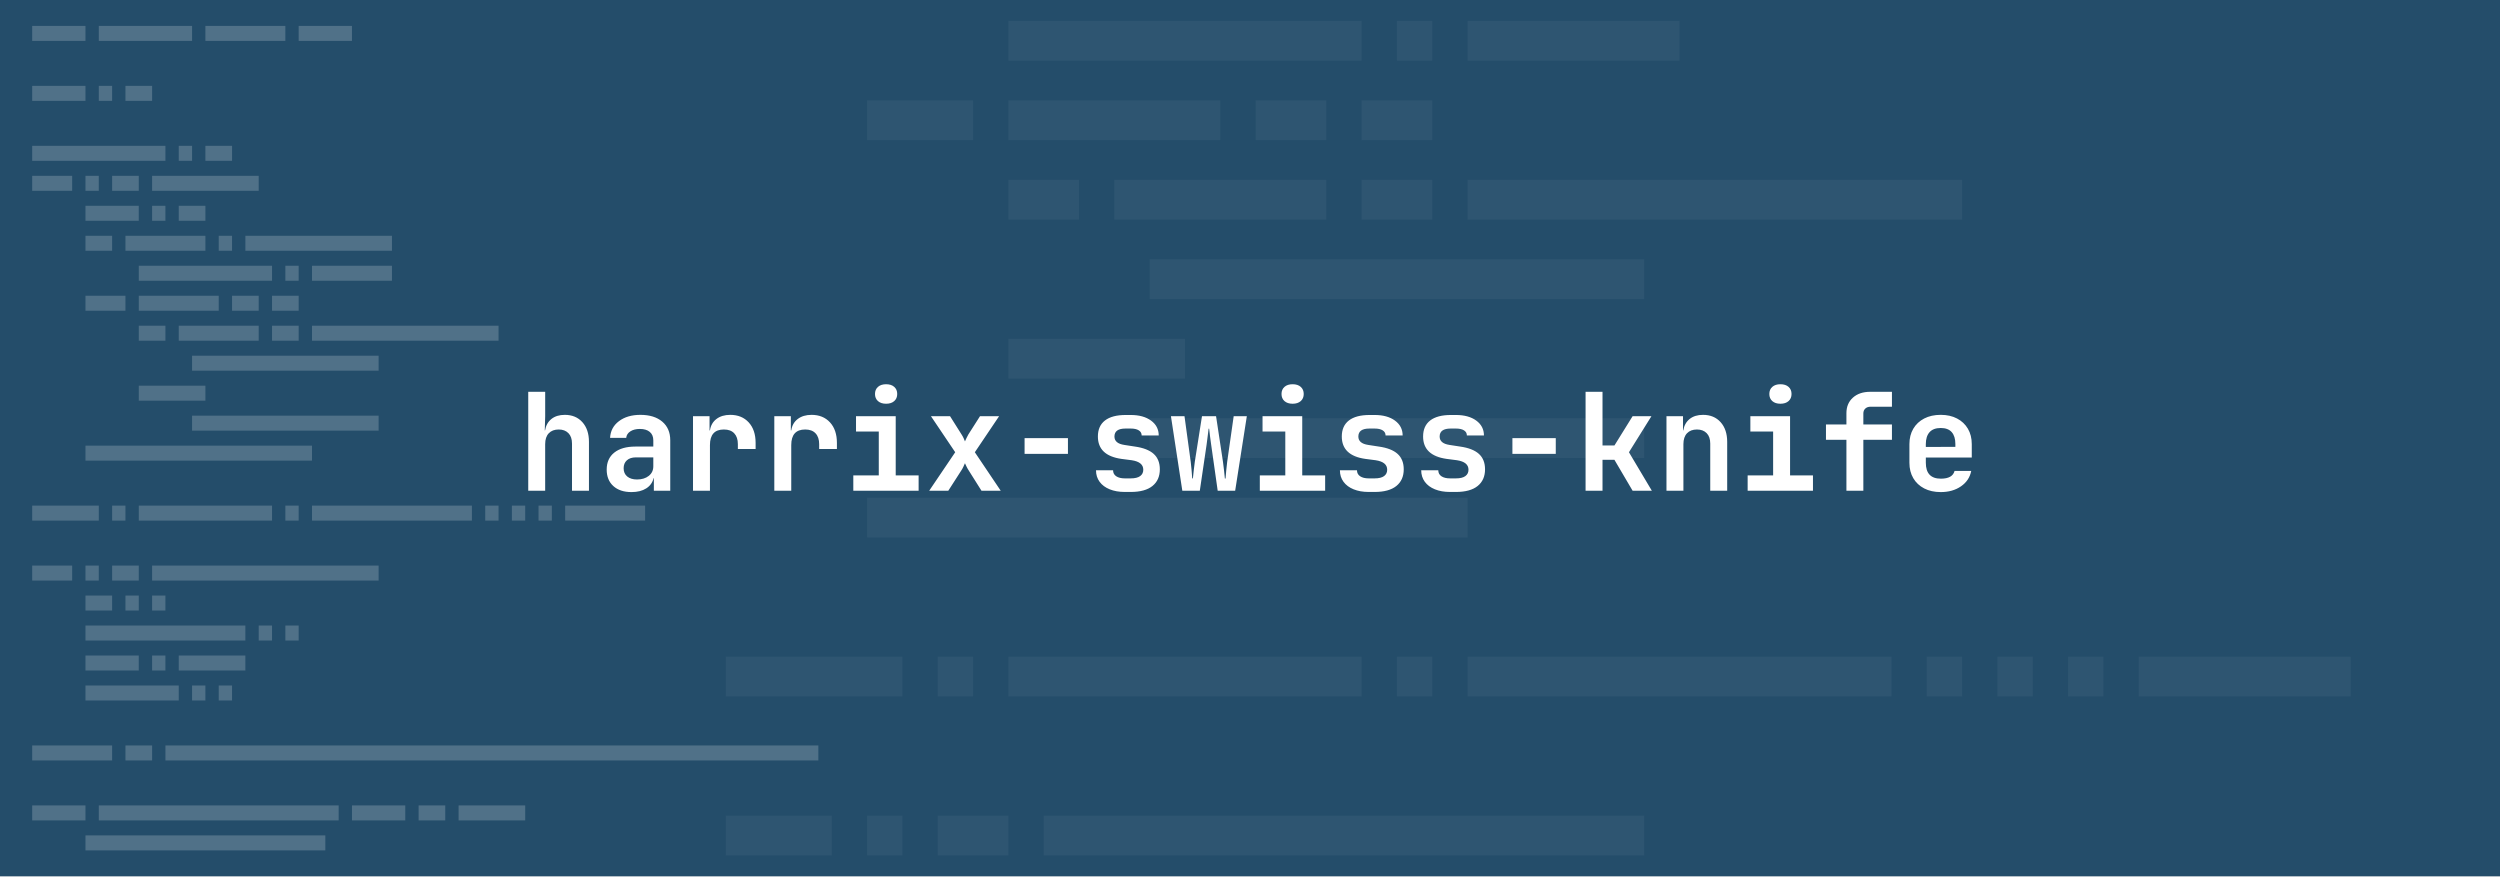
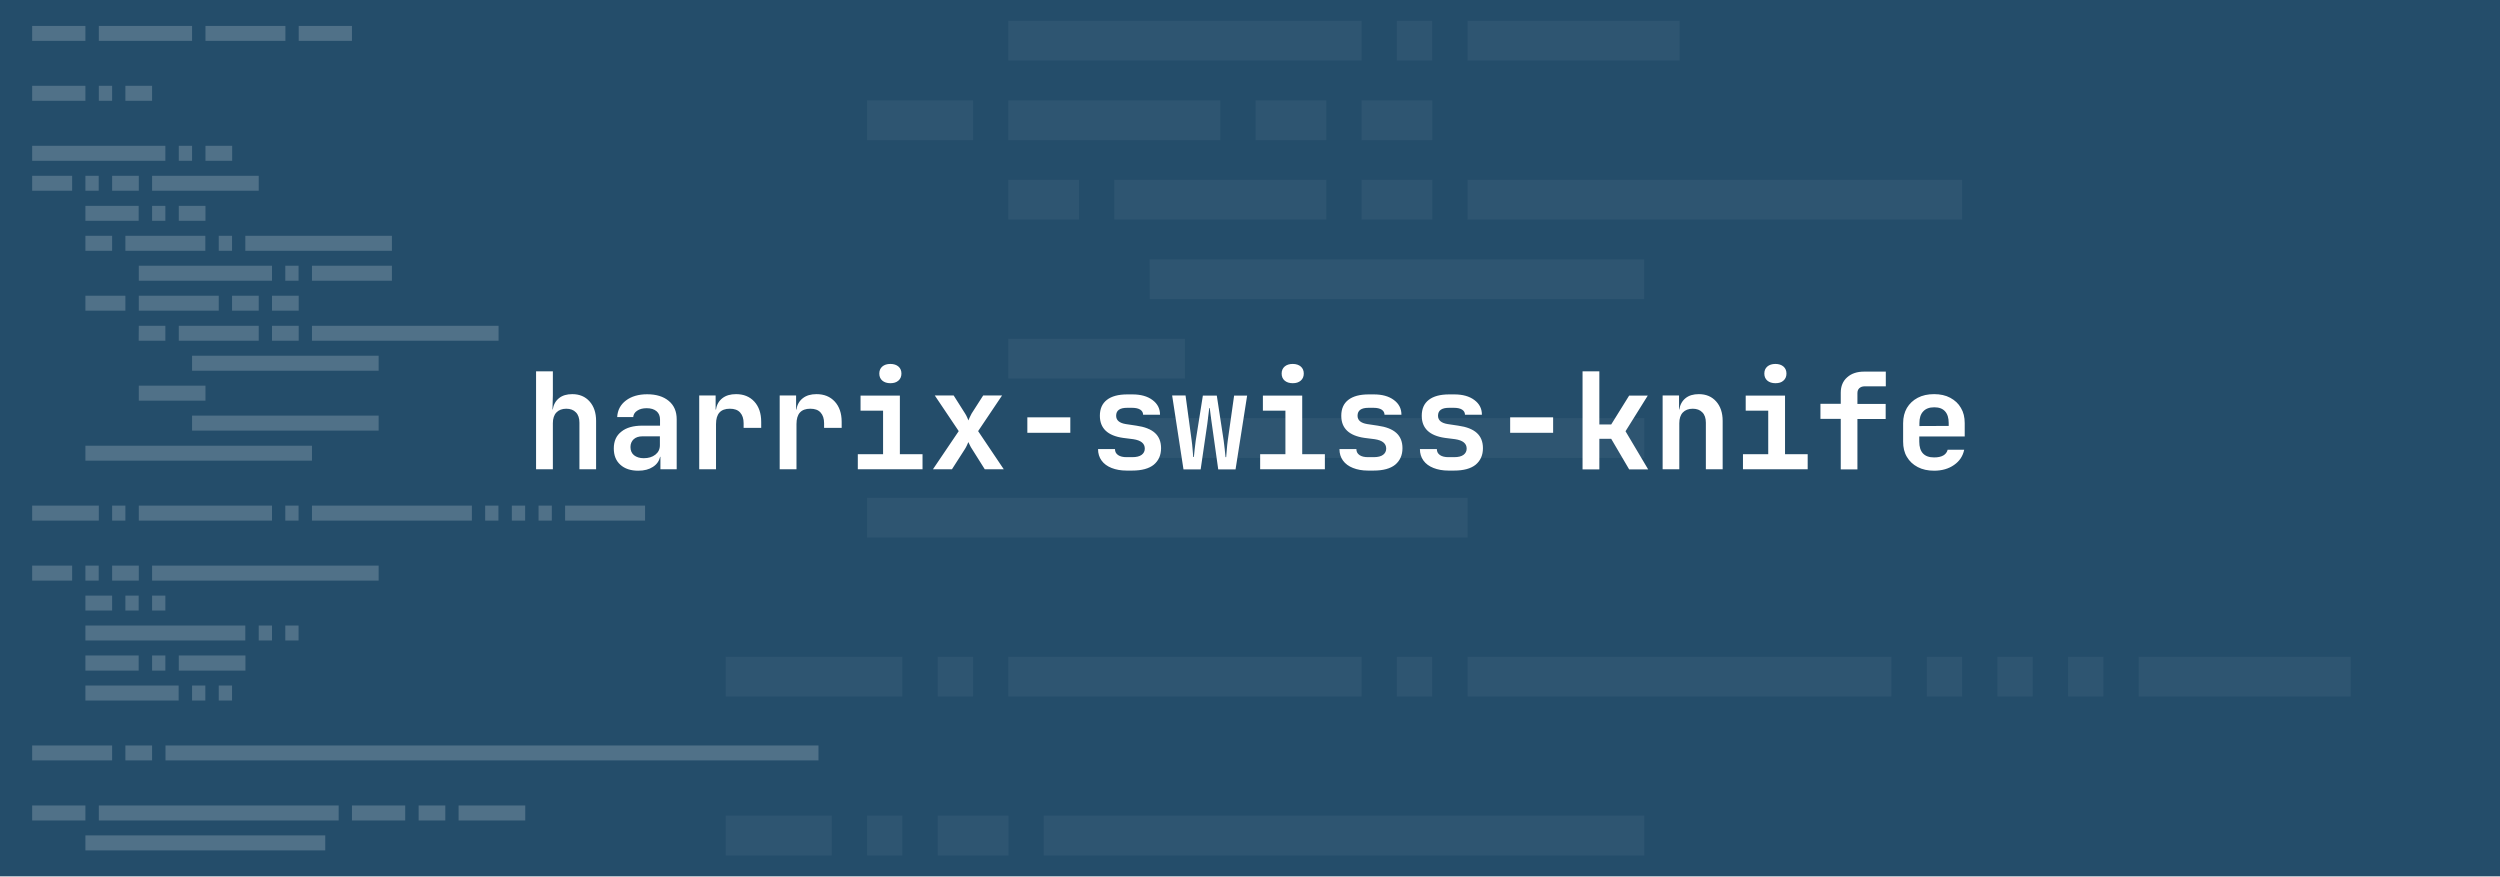
<svg xmlns="http://www.w3.org/2000/svg" xml:space="preserve" viewBox="0 0 1920 673">
  <path d="M0 0h1920v673H0z" style="fill:#244d6a" />
-   <path d="M24.71 19.9h40.93v11.51H24.71zm51.17 0h71.64v11.51H75.88zm81.87 0h61.4v11.51h-61.4zm71.63 0h40.93v11.51h-40.93zM24.71 65.95h40.93v11.51H24.71zm51.17 0h10.23v11.51H75.88zm20.47 0h20.47v11.51H96.35zM24.71 112h102.34v11.51H24.71zm112.57 0h10.23v11.51h-10.23zm20.47 0h20.47v11.51h-20.47zM24.71 135.03h30.7v11.51h-30.7zm40.93 0h10.23v11.51H65.64zm20.47 0h20.47v11.51H86.11zm30.7 0h81.87v11.51h-81.87zm-51.17 23.02h40.93v11.51H65.64zm51.17 0h10.23v11.51h-10.23zm20.47 0h20.47v11.51h-20.47zm-71.64 23.03h20.47v11.51H65.64zm30.71 0h61.4v11.51h-61.4zm71.63 0h10.23v11.51h-10.23zm20.47 0h112.57v11.51H188.45zm-81.87 23.02h102.34v11.51H106.58zm112.57 0h10.23v11.51h-10.23zm20.47 0h61.4v11.51h-61.4zM65.64 227.13h30.7v11.51h-30.7zm40.94 0h61.4v11.51h-61.4zm71.63 0h20.47v11.51h-20.47zm30.71 0h20.47v11.51h-20.47zm-102.34 23.02h20.47v11.51h-20.47zm30.7 0h61.4v11.51h-61.4zm71.64 0h20.47v11.51h-20.47zm30.7 0h143.27v11.51H239.62zm-92.11 23.03h143.27v11.51H147.51zm-40.93 23.03h51.17v11.51h-51.17zm40.93 23.02h143.27v11.51H147.51zm-81.87 23.03h173.97v11.51H65.64zm-40.93 46.05h51.17v11.51H24.71zm61.4 0h10.23v11.51H86.11zm20.47 0h102.34v11.51H106.58zm112.57 0h10.23v11.51h-10.23zm20.47 0h122.8v11.51h-122.8zm133.03 0h10.23v11.51h-10.23zm20.47 0h10.23v11.51h-10.23zm20.47 0h10.23v11.51h-10.23zm20.46 0h61.4v11.51h-61.4zM24.71 434.36h30.7v11.51h-30.7zm40.93 0h10.23v11.51H65.64zm20.47 0h20.47v11.51H86.11zm30.7 0h173.97v11.51H116.81zm-51.17 23.02h20.47v11.51H65.64zm30.71 0h10.23v11.51H96.35zm20.46 0h10.23v11.51h-10.23zm-51.17 23.03h122.8v11.51H65.64zm133.04 0h10.23v11.51h-10.23zm20.47 0h10.23v11.51h-10.23zM65.64 503.44h40.93v11.51H65.64zm51.17 0h10.23v11.51h-10.23zm20.47 0h51.17v11.51h-51.17zm-71.64 23.02h71.64v11.51H65.64zm81.87 0h10.23v11.51h-10.23zm20.47 0h10.23v11.51h-10.23zM24.71 572.51h61.4v11.51h-61.4zm71.64 0h20.47v11.51H96.35zm30.7 0H628.5v11.51H127.05zM24.71 618.56h40.93v11.51H24.71zm51.17 0h184.21v11.51H75.88zm194.44 0h40.93v11.51h-40.93zm51.17 0h20.47v11.51h-20.47zm30.7 0h51.17v11.51h-51.17zM65.64 641.59h184.21v11.51H65.64z" style="opacity:.2;fill:#fff" />
-   <path d="M774.44 16.05h271.28v30.52H774.44zm298.41 0h27.13v30.52h-27.13zm54.25 0h162.77v30.52H1127.1zM665.93 77.09h81.38v30.52h-81.38zm108.51 0h162.77v30.52H774.44zm189.89 0h54.26v30.52h-54.26zm81.39 0h54.26v30.52h-54.26zm-271.28 61.04h54.26v30.52h-54.26zm81.38 0h162.77v30.52H855.82zm189.9 0h54.26v30.52h-54.26zm81.38 0h379.79v30.52H1127.1zm-244.15 61.03h379.79v30.52H882.95zM774.44 260.2h135.64v30.52H774.44zm108.51 61.04h379.79v30.52H882.95zm-217.02 61.04h461.18v30.52H665.93zM557.42 504.35h135.64v30.52H557.42zm162.76 0h27.13v30.52h-27.13zm54.26 0h271.28v30.52H774.44zm298.41 0h27.13v30.52h-27.13zm54.25 0h325.54v30.52H1127.1zm352.67 0h27.13v30.52h-27.13zm54.25 0h27.13v30.52h-27.13zm54.26 0h27.13v30.52h-27.13zm54.25 0h162.77v30.52h-162.77zM557.42 626.43h81.38v30.52h-81.38zm108.51 0h27.13v30.52h-27.13zm54.25 0h54.26v30.52h-54.26zm81.39 0h461.18v30.52H801.57z" style="opacity:.05;fill:#fff" />
-   <path d="M405.99 29.29h1109.09v168.83H405.99z" style="fill:none" />
-   <path d="M405.69 376.88v-75.97h13.01v18.73l-.31 10.93h.21q.93-5.625 4.89-8.79c2.64-2.12 6.07-3.17 10.3-3.17 5.62 0 10.11 1.87 13.48 5.62 3.36 3.75 5.05 8.78 5.05 15.09v37.57H439.3v-36.22q0-5.205-2.76-8.01c-1.84-1.87-4.32-2.81-7.44-2.81q-4.89 0-7.65 2.91c-1.84 1.94-2.76 4.72-2.76 8.33v35.8h-13zm79.3 1.04c-5.9 0-10.55-1.54-13.95-4.63s-5.1-7.3-5.1-12.64c0-5.62 1.94-9.97 5.83-13.06 3.88-3.09 9.3-4.63 16.23-4.63h13.74v-4.79c0-2.77-.9-4.92-2.71-6.45-1.8-1.53-4.34-2.29-7.6-2.29-2.98 0-5.43.62-7.34 1.87s-2.97 2.91-3.17 5h-12.38c.28-5.34 2.55-9.63 6.82-12.85 4.27-3.23 9.76-4.84 16.49-4.84 7.08 0 12.66 1.73 16.76 5.2 4.09 3.47 6.14 8.22 6.14 14.26v38.82h-12.59v-9.68h-.21c-.76 3.33-2.64 5.95-5.62 7.86-2.98 1.9-6.77 2.85-11.34 2.85m4.26-9.68q5.52 0 9-2.76c2.32-1.84 3.49-4.28 3.49-7.34v-6.87h-13.42c-2.91 0-5.2.75-6.87 2.24s-2.5 3.52-2.5 6.09c0 2.71.92 4.82 2.76 6.35s4.35 2.29 7.54 2.29m42.98 8.64v-57.24h12.7v10.93h.31c.55-3.75 2.22-6.68 5-8.79 2.77-2.12 6.31-3.17 10.61-3.17 5.9 0 10.62 1.93 14.15 5.78 3.54 3.85 5.31 9.11 5.31 15.77v4.68h-13.63v-3.75c0-3.54-.92-6.3-2.76-8.27-1.84-1.98-4.49-2.97-7.96-2.97-7.15 0-10.72 3.99-10.72 11.97v35.07h-13.01zm62.44 0v-57.24h12.7v10.93h.31c.55-3.75 2.22-6.68 5-8.79 2.77-2.12 6.31-3.17 10.61-3.17 5.9 0 10.62 1.93 14.15 5.78 3.54 3.85 5.31 9.11 5.31 15.77v4.68h-13.63v-3.75c0-3.54-.92-6.3-2.76-8.27-1.84-1.98-4.49-2.97-7.96-2.97-7.15 0-10.72 3.99-10.72 11.97v35.07h-13.01zm60.67 0v-11.76h19.56V331.4h-17.48v-11.76h30.49v45.48h17.59v11.76zm25.19-66.81c-2.64 0-4.72-.68-6.24-2.03-1.53-1.35-2.29-3.17-2.29-5.46s.76-4.11 2.29-5.46 3.61-2.03 6.24-2.03c2.64 0 4.72.68 6.24 2.03 1.53 1.35 2.29 3.17 2.29 5.46s-.76 4.11-2.29 5.46c-1.52 1.35-3.61 2.03-6.24 2.03m33.09 66.81 19.98-29.56-18.63-27.68h14.67l8.85 14.05c.55.83 1.07 1.77 1.56 2.81.48 1.04.83 1.87 1.04 2.5.28-.62.66-1.46 1.14-2.5s.97-1.98 1.46-2.81l8.95-14.05h14.67l-18.63 27.68 19.88 29.56h-14.78l-9.89-15.71c-.56-.83-1.09-1.79-1.61-2.86s-.92-1.93-1.2-2.55q-.42.93-1.14 2.55c-.49 1.08-1.01 2.03-1.56 2.86l-10.09 15.71zm73.26-28.31V336.5h33.3v12.07zm76.91 29.25c-4.37 0-8.22-.68-11.55-2.03s-5.92-3.28-7.75-5.78q-2.76-3.75-2.76-8.85h13.11c0 2.01.82 3.56 2.45 4.63 1.63 1.08 3.83 1.61 6.61 1.61h4.47c3.26 0 5.69-.59 7.28-1.77 1.6-1.18 2.39-2.81 2.39-4.89 0-3.95-2.95-6.38-8.85-7.28l-8.01-1.04c-12-1.73-18-7.46-18-17.17q0-8.115 5.46-12.33c3.64-2.81 8.93-4.21 15.87-4.21h3.95c6.45 0 11.64 1.44 15.56 4.32q5.88 4.32 5.88 11.4h-13.1q0-2.505-2.19-3.9-2.19-1.41-6.24-1.41h-3.95c-5.69 0-8.53 2.05-8.53 6.14 0 3.54 2.53 5.69 7.6 6.45l8.12 1.25c6.45.9 11.26 2.78 14.41 5.62 3.16 2.85 4.73 6.8 4.73 11.86 0 5.48-1.89 9.75-5.67 12.8s-9.35 4.58-16.7 4.58zm44.23-.94-8.74-57.24h10.41l4.79 35.07c.28 2.01.5 4.23.68 6.66.17 2.43.33 4.44.47 6.04h.52c.14-1.6.35-3.59.62-5.98.28-2.39.55-4.63.83-6.71l5.52-35.07h10.82l5.31 35.07c.28 2.01.55 4.25.83 6.71s.48 4.49.62 6.09h.52c.14-1.67.31-3.69.52-6.09.21-2.39.45-4.63.73-6.71l5-35.07h10.09l-8.95 57.24h-13.42l-5-35.28c-.28-1.94-.57-4.11-.88-6.5s-.54-4.35-.68-5.88h-.42c-.21 1.53-.45 3.49-.73 5.88s-.56 4.56-.83 6.5l-5.2 35.28h-13.43zm59.52 0v-11.76h19.57V331.4h-17.48v-11.76h30.49v45.48h17.59v11.76zm25.19-66.81c-2.64 0-4.72-.68-6.24-2.03-1.53-1.35-2.29-3.17-2.29-5.46s.76-4.11 2.29-5.46c1.52-1.35 3.61-2.03 6.24-2.03 2.64 0 4.72.68 6.24 2.03s2.29 3.17 2.29 5.46-.76 4.11-2.29 5.46c-1.52 1.35-3.6 2.03-6.24 2.03m58.38 67.75c-4.37 0-8.22-.68-11.55-2.03s-5.92-3.28-7.75-5.78q-2.76-3.75-2.76-8.85h13.11c0 2.01.82 3.56 2.45 4.63 1.63 1.08 3.83 1.61 6.61 1.61h4.47c3.26 0 5.69-.59 7.28-1.77 1.6-1.18 2.39-2.81 2.39-4.89 0-3.95-2.95-6.38-8.85-7.28l-8.01-1.04c-12-1.73-18-7.46-18-17.17q0-8.115 5.46-12.33c3.64-2.81 8.93-4.21 15.87-4.21h3.96c6.45 0 11.64 1.44 15.56 4.32q5.88 4.32 5.88 11.4h-13.11q0-2.505-2.19-3.9-2.19-1.41-6.24-1.41h-3.95c-5.69 0-8.53 2.05-8.53 6.14 0 3.54 2.53 5.69 7.6 6.45l8.12 1.25c6.45.9 11.26 2.78 14.41 5.62 3.16 2.85 4.73 6.8 4.73 11.86 0 5.48-1.89 9.75-5.67 12.8s-9.35 4.58-16.7 4.58zm62.44 0c-4.37 0-8.22-.68-11.55-2.03s-5.92-3.28-7.75-5.78q-2.76-3.75-2.76-8.85h13.11c0 2.01.82 3.56 2.45 4.63 1.63 1.08 3.83 1.61 6.61 1.61h4.47c3.26 0 5.69-.59 7.28-1.77 1.6-1.18 2.39-2.81 2.39-4.89 0-3.95-2.95-6.38-8.85-7.28l-8.01-1.04c-12-1.73-18-7.46-18-17.17q0-8.115 5.46-12.33c3.64-2.81 8.93-4.21 15.87-4.21h3.96c6.45 0 11.64 1.44 15.56 4.32q5.88 4.32 5.88 11.4h-13.11q0-2.505-2.19-3.9-2.19-1.41-6.24-1.41h-3.95c-5.69 0-8.53 2.05-8.53 6.14 0 3.54 2.53 5.69 7.6 6.45l8.12 1.25c6.45.9 11.26 2.78 14.41 5.62 3.16 2.85 4.73 6.8 4.73 11.86 0 5.48-1.89 9.75-5.67 12.8s-9.35 4.58-16.7 4.58zm47.98-29.25V336.5h33.3v12.07zm56.19 28.31v-75.97h13.01v41.21h9.16l13.95-22.48h14.46l-17.27 27.68 17.59 29.56h-14.78l-13.95-23.73h-9.16v23.73zm62.13 0v-57.24h12.7v10.93h.21q.93-5.625 4.89-8.79c2.64-2.12 6.07-3.17 10.3-3.17 5.62 0 10.11 1.87 13.48 5.62 3.36 3.75 5.05 8.78 5.05 15.09v37.57h-13.01v-36.22q0-5.205-2.76-8.01c-1.84-1.87-4.32-2.81-7.44-2.81q-4.89 0-7.65 2.91c-1.84 1.94-2.76 4.72-2.76 8.33v35.8h-13.01zm62.34 0v-11.76h19.57V331.4h-17.48v-11.76h30.49v45.48h17.59v11.76zm25.18-66.81c-2.64 0-4.72-.68-6.24-2.03-1.53-1.35-2.29-3.17-2.29-5.46s.76-4.11 2.29-5.46 3.61-2.03 6.24-2.03c2.64 0 4.72.68 6.24 2.03 1.53 1.35 2.29 3.17 2.29 5.46s-.76 4.11-2.29 5.46c-1.52 1.35-3.6 2.03-6.24 2.03m50.68 66.81v-39.13h-15.71v-11.76h15.71v-8.64c0-5 1.66-8.98 4.99-11.97 3.33-2.98 7.74-4.47 13.22-4.47h16.75v11.45h-16.44c-1.66 0-3 .47-4.01 1.41s-1.51 2.2-1.51 3.8V326h21.96v11.76h-21.96v39.13h-13zm72.43 1.04c-4.86 0-9.09-.94-12.7-2.81s-6.4-4.49-8.38-7.86c-1.98-3.36-2.97-7.3-2.97-11.81v-14.36c0-4.51.99-8.45 2.97-11.81s4.77-5.98 8.38-7.86c3.61-1.87 7.84-2.81 12.7-2.81 4.79 0 8.97.94 12.54 2.81s6.35 4.49 8.33 7.86 2.97 7.3 2.97 11.81v10.3h-35.28v4.06q0 12.18 11.55 12.18c5.97 0 9.47-1.98 10.51-5.93h12.8c-.97 4.93-3.59 8.86-7.86 11.81s-9.45 4.42-15.56 4.42m-11.45-36.84v2.19l22.69-.1v-2.19c0-3.95-.94-6.99-2.81-9.11s-4.68-3.17-8.43-3.17c-3.82 0-6.68 1.08-8.59 3.23-1.9 2.14-2.86 5.19-2.86 9.15" style="fill:#fff" />
+   <path d="M24.7 19.9h40.9v11.5H24.7zm51.2 0h71.6v11.5H75.9zm81.9 0h61.4v11.5h-61.4zm71.6 0h40.9v11.5h-40.9zm-204.7 46h40.9v11.5H24.7zm51.2 0h10.2v11.5H75.9zm20.4 0h20.5v11.5H96.3zM24.7 112H127v11.5H24.7zm112.6 0h10.2v11.5h-10.2zm20.5 0h20.5v11.5h-20.5zM24.7 135h30.7v11.5H24.7zm40.9 0h10.2v11.5H65.6zm20.5 0h20.5v11.5H86.1zm30.7 0h81.9v11.5h-81.9zm-51.2 23.1h40.9v11.5H65.6zm51.2 0H127v11.5h-10.2zm20.5 0h20.5v11.5h-20.5zm-71.7 23h20.5v11.5H65.6zm30.7 0h61.4v11.5H96.3zm71.7 0h10.2v11.5H168zm20.4 0H301v11.5H188.4zm-81.8 23h102.3v11.5H106.6zm112.5 0h10.2v11.5h-10.2zm20.5 0H301v11.5h-61.4zm-174 23h30.7v11.5H65.6zm41 0H168v11.5h-61.4zm71.6 0h20.5v11.5h-20.5zm30.7 0h20.5v11.5h-20.5zm-102.3 23.1H127v11.5h-20.5zm30.7 0h61.4v11.5h-61.4zm71.6 0h20.5v11.5h-20.5zm30.7 0h143.3v11.5H239.6zm-92.1 23h143.3v11.5H147.5zm-40.9 23h51.2v11.5h-51.2zm40.9 23h143.3v11.5H147.5zm-81.9 23.1h174v11.5h-174zm-40.9 46h51.2v11.5H24.7zm61.4 0h10.2v11.5H86.1zm20.5 0h102.3v11.5H106.6zm112.5 0h10.2v11.5h-10.2zm20.5 0h122.8v11.5H239.6zm133 0h10.2v11.5h-10.2zm20.5 0h10.2v11.5h-10.2zm20.5 0h10.2v11.5h-10.2zm20.4 0h61.4v11.5H434zM24.7 434.4h30.7v11.5H24.7zm40.9 0h10.2v11.5H65.6zm20.5 0h20.5v11.5H86.1zm30.7 0h174v11.5h-174zm-51.2 23h20.5v11.5H65.6zm30.7 0h10.2v11.5H96.3zm20.5 0H127v11.5h-10.2zm-51.2 23h122.8v11.5H65.6zm133.1 0h10.2v11.5h-10.2zm20.4 0h10.2v11.5h-10.2zm-153.5 23h40.9V515H65.6zm51.2 0H127V515h-10.2zm20.5 0h51.2V515h-51.2zm-71.7 23.1h71.6V538H65.6zm81.9 0h10.2V538h-10.2zm20.5 0h10.2V538H168zm-143.3 46h61.4V584H24.7zm71.6 0h20.5V584H96.3zm30.8 0h501.5V584H127.1zM24.7 618.6h40.9v11.5H24.7zm51.2 0h184.2v11.5H75.9zm194.4 0h40.9v11.5h-40.9zm51.2 0H342v11.5h-20.5zm30.7 0h51.2v11.5h-51.2zm-286.6 23h184.2v11.5H65.6z" style="opacity:.2;fill:#fff" />
+   <path d="M774.4 16h271.3v30.5H774.4zm298.4 0h27.1v30.5h-27.1zm54.3 0h162.8v30.5h-162.8zM665.9 77.1h81.4v30.5h-81.4zm108.5 0h162.8v30.5H774.4zm189.9 0h54.3v30.5h-54.3zm81.4 0h54.3v30.5h-54.3zm-271.3 61h54.3v30.5h-54.3zm81.4 0h162.8v30.5H855.8zm189.9 0h54.3v30.5h-54.3zm81.4 0h379.8v30.5h-379.8zm-244.2 61.1h379.8v30.5H883zm-108.5 61H910v30.5H774.4zm108.6 61h379.8v30.5H883zm-217.1 61.1h461.2v30.5H665.9zM557.4 504.4H693v30.5H557.4zm162.8 0h27.1v30.5h-27.1zm54.2 0h271.3v30.5H774.4zm298.4 0h27.1v30.5h-27.1zm54.3 0h325.5v30.5h-325.5zm352.7 0h27.1v30.5h-27.1zm54.2 0h27.1v30.5H1534zm54.3 0h27.1v30.5h-27.1zm54.2 0h162.8v30.5h-162.8zm-1085.1 122h81.4V657h-81.4zm108.5 0H693V657h-27.1zm54.3 0h54.3V657h-54.3zm81.4 0h461.2V657H801.6z" style="opacity:5.000000e-02;fill:#fff" />
+   <path d="M406 29.3h1109.1v168.8H406z" style="fill:none" />
+   <path d="M411.7 360.4v-75.2h12.9v18.5l-.3 10.8h.2q.9-5.55 4.8-8.7c2.6-2.1 6-3.1 10.2-3.1 5.6 0 10 1.9 13.3 5.6s5 8.7 5 14.9v37.2H445v-35.8c0-3.4-.9-6.1-2.7-7.9-1.8-1.9-4.3-2.8-7.4-2.8-3.2 0-5.8 1-7.6 2.9s-2.7 4.7-2.7 8.2v35.4zm78.5 1.1c-5.8 0-10.4-1.5-13.8-4.6s-5-7.2-5-12.5c0-5.6 1.9-9.9 5.8-12.9 3.8-3.1 9.2-4.6 16.1-4.6h13.6v-4.7c0-2.7-.9-4.9-2.7-6.4s-4.3-2.3-7.5-2.3c-3 0-5.4.6-7.3 1.9-1.9 1.2-2.9 2.9-3.1 4.9H474c.3-5.3 2.5-9.5 6.7-12.7s9.7-4.8 16.3-4.8c7 0 12.5 1.7 16.6 5.1s6.1 8.1 6.1 14.1v38.4h-12.5v-9.6h-.2c-.8 3.3-2.6 5.9-5.6 7.8-2.9 1.9-6.6 2.9-11.2 2.9m4.2-9.6c3.6 0 6.6-.9 8.9-2.7s3.5-4.2 3.5-7.3v-6.8h-13.3c-2.9 0-5.1.7-6.8 2.2-1.6 1.5-2.5 3.5-2.5 6q0 4.05 2.7 6.3c1.9 1.5 4.4 2.3 7.5 2.3m42.6 8.5v-56.7h12.6v10.8h.3c.5-3.7 2.2-6.6 4.9-8.7s6.2-3.1 10.5-3.1c5.8 0 10.5 1.9 14 5.7s5.3 9 5.3 15.6v4.6h-13.5V325c0-3.5-.9-6.2-2.7-8.2s-4.4-2.9-7.9-2.9c-7.1 0-10.6 3.9-10.6 11.8v34.7zm61.8 0v-56.7h12.6v10.8h.3c.5-3.7 2.2-6.6 4.9-8.7s6.2-3.1 10.5-3.1c5.8 0 10.5 1.9 14 5.7s5.3 9 5.3 15.6v4.6h-13.5V325c0-3.5-.9-6.2-2.7-8.2s-4.4-2.9-7.9-2.9c-7.1 0-10.6 3.9-10.6 11.8v34.7zm60 0v-11.6h19.4v-33.4h-17.3v-11.6h30.2v45h17.4v11.6zm25-66.1c-2.6 0-4.7-.7-6.2-2s-2.3-3.1-2.3-5.4.8-4.1 2.3-5.4 3.6-2 6.2-2 4.7.7 6.2 2 2.3 3.1 2.3 5.4-.8 4.1-2.3 5.4c-1.6 1.4-3.6 2-6.2 2m32.7 66.1 19.8-29.3-18.4-27.4h14.5l8.8 13.9c.5.8 1.1 1.8 1.5 2.8.5 1 .8 1.9 1 2.5.3-.6.7-1.4 1.1-2.5l1.4-2.8 8.9-13.9h14.5l-18.4 27.4 19.7 29.3h-14.6l-9.8-15.6c-.6-.8-1.1-1.8-1.6-2.8-.5-1.1-.9-1.9-1.2-2.5-.3.6-.7 1.5-1.1 2.5-.5 1.1-1 2-1.5 2.8l-10 15.6zm72.5-28v-11.9h33v11.9zm76.1 29c-4.3 0-8.1-.7-11.4-2s-5.9-3.2-7.7-5.7-2.7-5.4-2.7-8.8h13c0 2 .8 3.5 2.4 4.6s3.8 1.6 6.5 1.6h4.4q4.8 0 7.2-1.8t2.4-4.8c0-3.9-2.9-6.3-8.8-7.2l-7.9-1c-11.9-1.7-17.8-7.4-17.8-17 0-5.4 1.8-9.4 5.4-12.2s8.8-4.2 15.7-4.2h3.9c6.4 0 11.5 1.4 15.4 4.3s5.8 6.6 5.8 11.3h-13c0-1.6-.7-2.9-2.2-3.9-1.4-.9-3.5-1.4-6.2-1.4h-3.9c-5.6 0-8.4 2-8.4 6.1 0 3.5 2.5 5.6 7.5 6.4l8 1.2c6.4.9 11.1 2.7 14.3 5.6 3.1 2.8 4.7 6.7 4.7 11.7 0 5.4-1.9 9.6-5.6 12.7-3.7 3-9.3 4.5-16.5 4.5zm43.8-1-8.7-56.7h10.3l4.7 34.7c.3 2 .5 4.2.7 6.6s.3 4.4.5 6h.5c.1-1.6.3-3.6.6-5.9.3-2.4.5-4.6.8-6.6l5.5-34.7h10.7l5.3 34.7c.3 2 .5 4.2.8 6.6q.45 3.6.6 6h.5c.1-1.6.3-3.7.5-6 .2-2.4.4-4.6.7-6.6l4.9-34.7h10l-8.9 56.7h-13.3l-4.9-34.9c-.3-1.9-.6-4.1-.9-6.4s-.5-4.3-.7-5.8h-.4c-.2 1.5-.4 3.5-.7 5.8-.3 2.4-.6 4.5-.8 6.4l-5.1 34.9h-13.2zm58.9 0v-11.6h19.4v-33.4h-17.3v-11.6h30.2v45h17.4v11.6zm25-66.1c-2.6 0-4.7-.7-6.2-2s-2.3-3.1-2.3-5.4.8-4.1 2.3-5.4 3.6-2 6.2-2 4.7.7 6.2 2 2.3 3.1 2.3 5.4-.8 4.1-2.3 5.4c-1.6 1.4-3.6 2-6.2 2m57.7 67.1c-4.3 0-8.1-.7-11.4-2s-5.9-3.2-7.7-5.7-2.7-5.4-2.7-8.8h13c0 2 .8 3.5 2.4 4.6s3.8 1.6 6.5 1.6h4.4q4.8 0 7.2-1.8t2.4-4.8c0-3.9-2.9-6.3-8.8-7.2l-7.9-1c-11.9-1.7-17.8-7.4-17.8-17 0-5.4 1.8-9.4 5.4-12.2s8.8-4.2 15.7-4.2h3.9c6.4 0 11.5 1.4 15.4 4.3s5.8 6.6 5.8 11.3h-13c0-1.6-.7-2.9-2.2-3.9-1.4-.9-3.5-1.4-6.2-1.4h-3.9c-5.6 0-8.4 2-8.4 6.1 0 3.5 2.5 5.6 7.5 6.4l8 1.2c6.4.9 11.1 2.7 14.3 5.6 3.1 2.8 4.7 6.7 4.7 11.7 0 5.4-1.9 9.6-5.6 12.7-3.7 3-9.3 4.5-16.5 4.5zm61.8 0c-4.3 0-8.1-.7-11.4-2s-5.9-3.2-7.7-5.7-2.7-5.4-2.7-8.8h13c0 2 .8 3.5 2.4 4.6s3.8 1.6 6.5 1.6h4.4q4.8 0 7.2-1.8t2.4-4.8c0-3.9-2.9-6.3-8.8-7.2l-7.9-1c-11.9-1.7-17.8-7.4-17.8-17 0-5.4 1.8-9.4 5.4-12.2s8.8-4.2 15.7-4.2h3.9c6.4 0 11.5 1.4 15.4 4.3s5.8 6.6 5.8 11.3h-13c0-1.6-.7-2.9-2.2-3.9-1.4-.9-3.5-1.4-6.2-1.4h-3.9c-5.6 0-8.4 2-8.4 6.1 0 3.5 2.5 5.6 7.5 6.4l8 1.2c6.4.9 11.1 2.7 14.3 5.6 3.1 2.8 4.7 6.7 4.7 11.7 0 5.4-1.9 9.6-5.6 12.7-3.7 3-9.3 4.5-16.5 4.5zm47.5-29v-11.9h33v11.9zm55.6 28v-75.2h12.9V326h9.1l13.8-22.2h14.3l-17.1 27.4 17.4 29.3h-14.6l-13.8-23.5h-9.1v23.5h-12.9zm61.5 0v-56.7h12.6v10.8h.2q.9-5.55 4.8-8.7c2.6-2.1 6-3.1 10.2-3.1 5.6 0 10 1.9 13.3 5.6s5 8.7 5 14.9v37.2h-12.9v-35.8c0-3.4-.9-6.1-2.7-7.9-1.8-1.9-4.3-2.8-7.4-2.8-3.2 0-5.8 1-7.6 2.9s-2.7 4.7-2.7 8.2v35.4zm61.7 0v-11.6h19.4v-33.4h-17.3v-11.6h30.2v45h17.4v11.6zm24.9-66.1c-2.6 0-4.7-.7-6.2-2s-2.3-3.1-2.3-5.4.8-4.1 2.3-5.4 3.6-2 6.2-2 4.7.7 6.2 2 2.3 3.1 2.3 5.4-.8 4.1-2.3 5.4c-1.5 1.4-3.5 2-6.2 2m50.2 66.1v-38.7h-15.6v-11.6h15.6v-8.5c0-4.9 1.6-8.9 4.9-11.8 3.3-3 7.7-4.4 13.1-4.4h16.6v11.3H1432c-1.6 0-3 .5-4 1.4s-1.5 2.2-1.5 3.8v8.3h21.7v11.6h-21.7v38.7h-12.8zm71.7 1.1c-4.8 0-9-.9-12.6-2.8s-6.3-4.4-8.3-7.8c-2-3.3-2.9-7.2-2.9-11.7V325c0-4.5 1-8.4 2.9-11.7 2-3.3 4.7-5.9 8.3-7.8s7.8-2.8 12.6-2.8c4.7 0 8.9.9 12.4 2.8s6.3 4.4 8.2 7.8c2 3.3 2.9 7.2 2.9 11.7v10.2H1474v4c0 8 3.8 12.1 11.4 12.1 5.9 0 9.4-2 10.4-5.9h12.7q-1.5 7.35-7.8 11.7c-4.1 2.9-9.3 4.4-15.3 4.4m-11.3-36.5v2.2l22.5-.1v-2.2c0-3.9-.9-6.9-2.8-9s-4.6-3.1-8.3-3.1c-3.8 0-6.6 1.1-8.5 3.2-2 2.1-2.9 5.1-2.9 9" style="fill:#fff" />
</svg>
